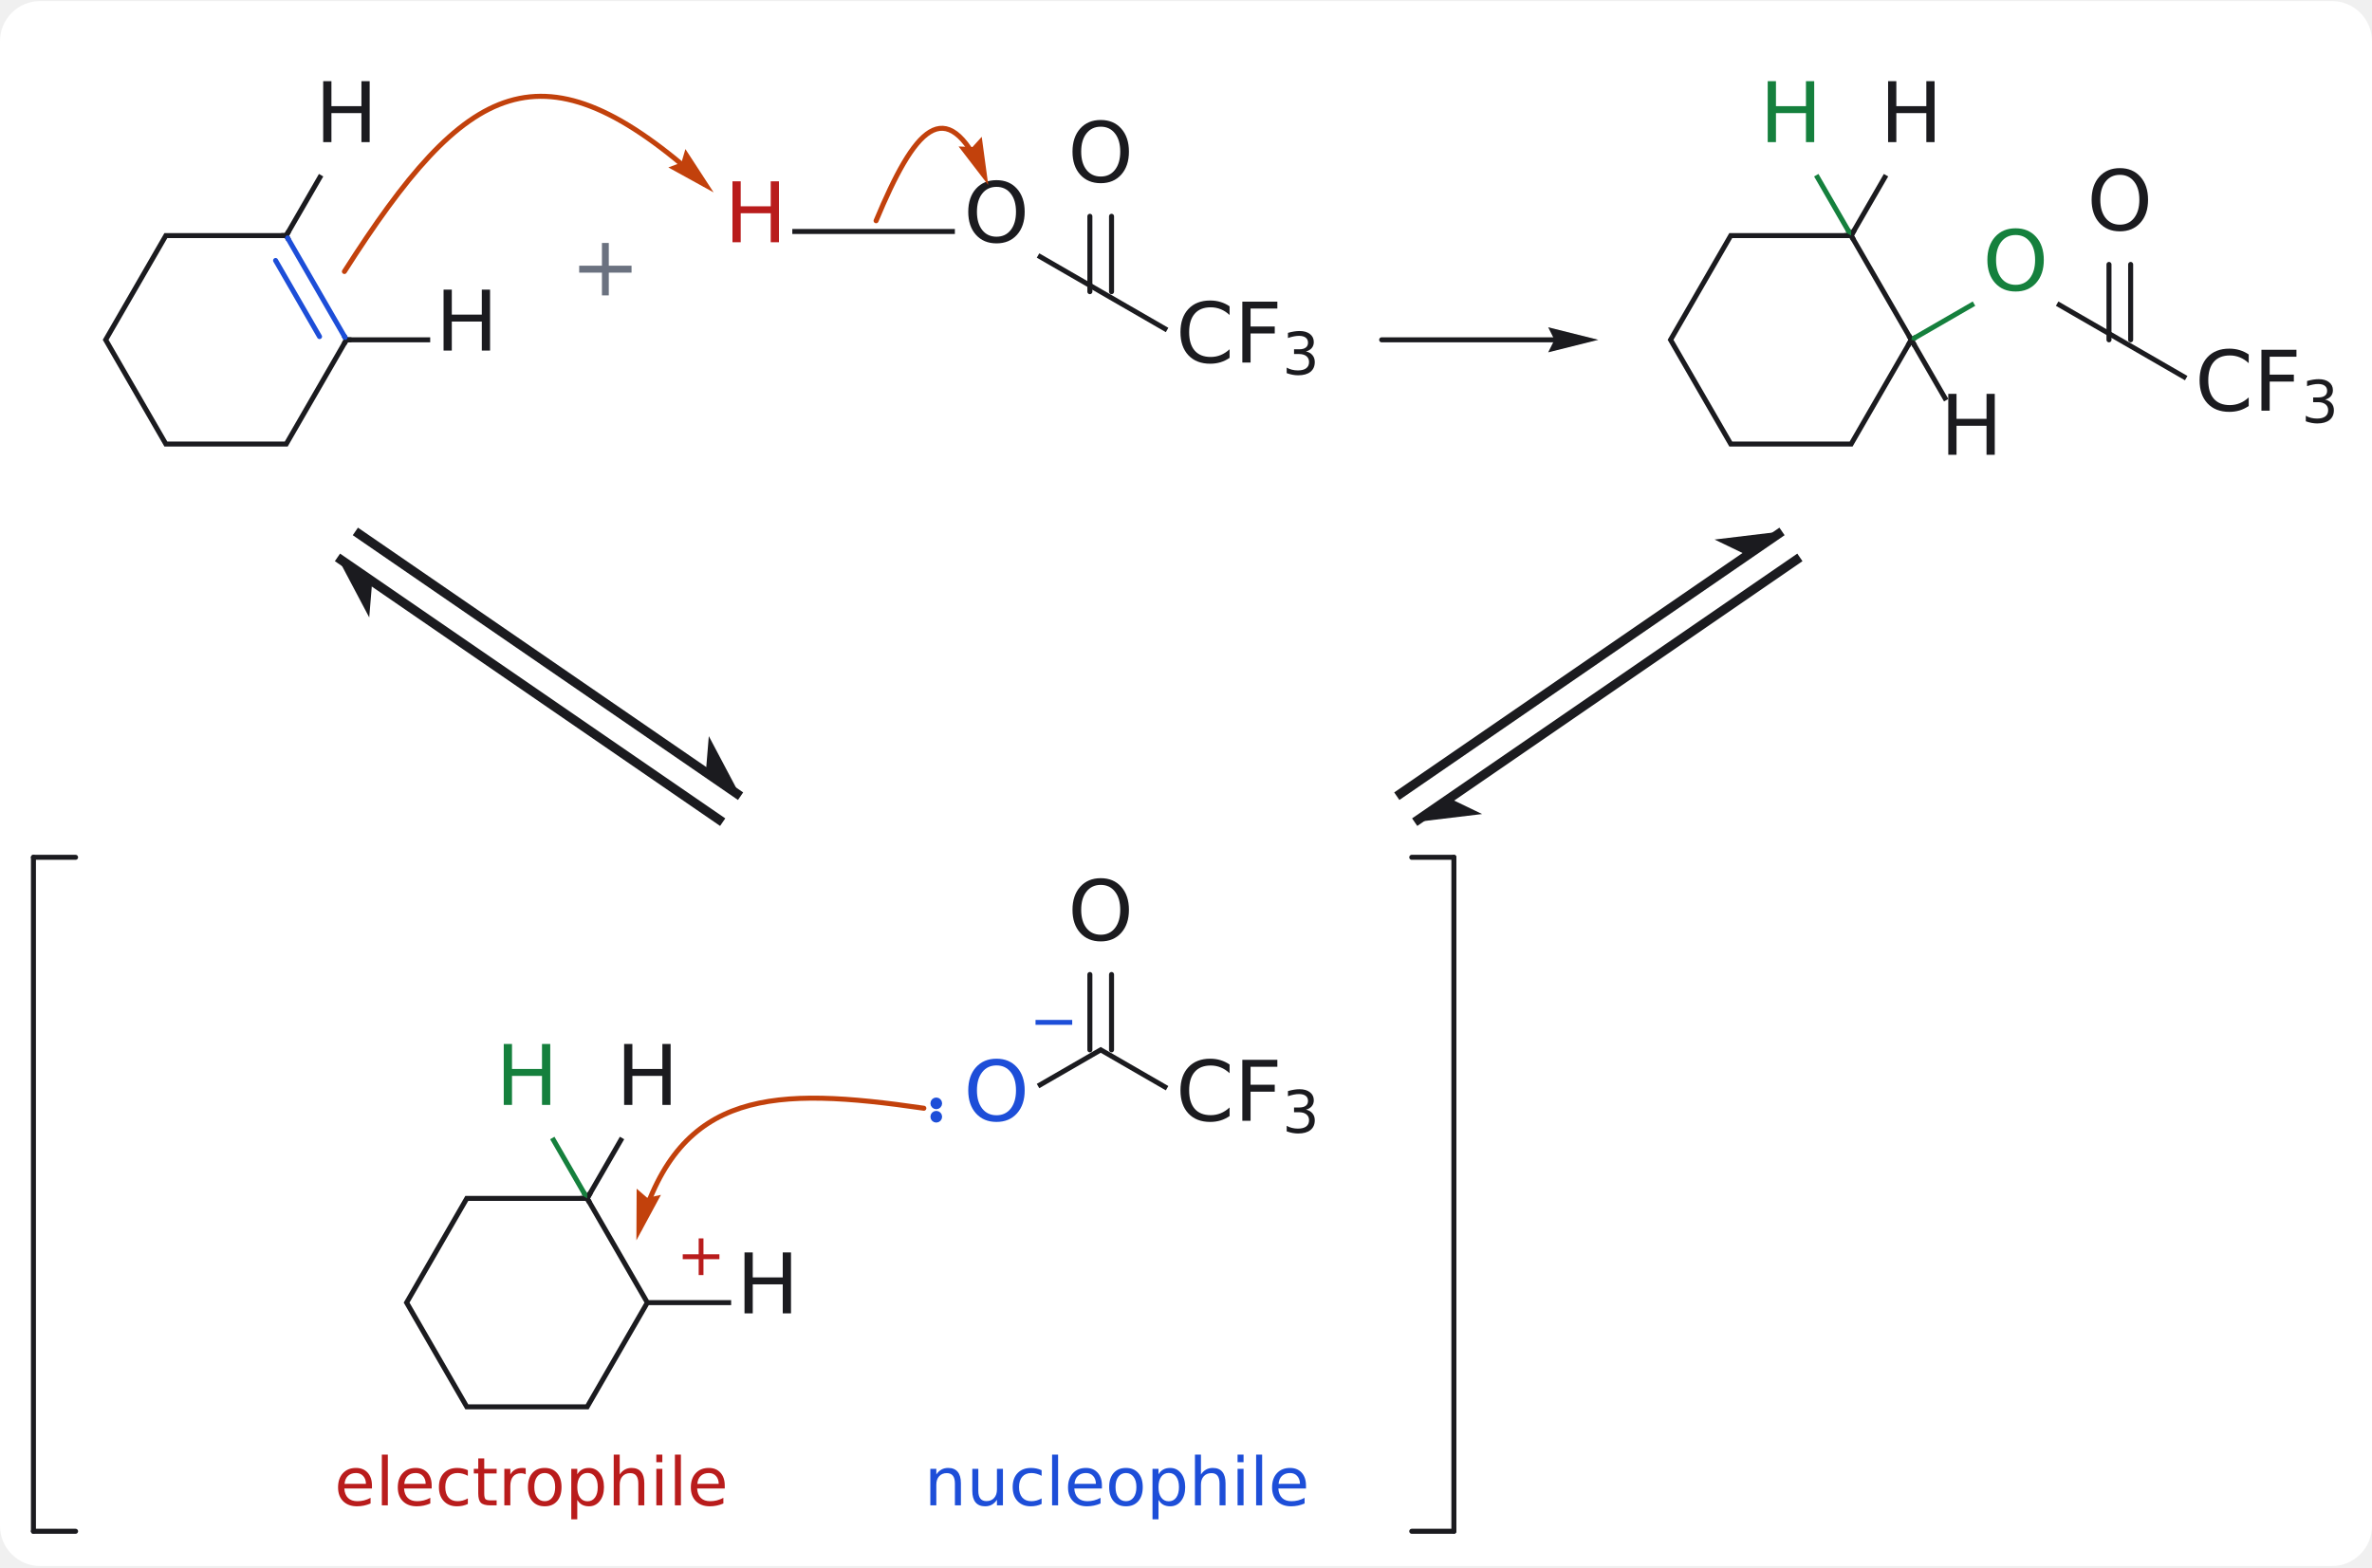
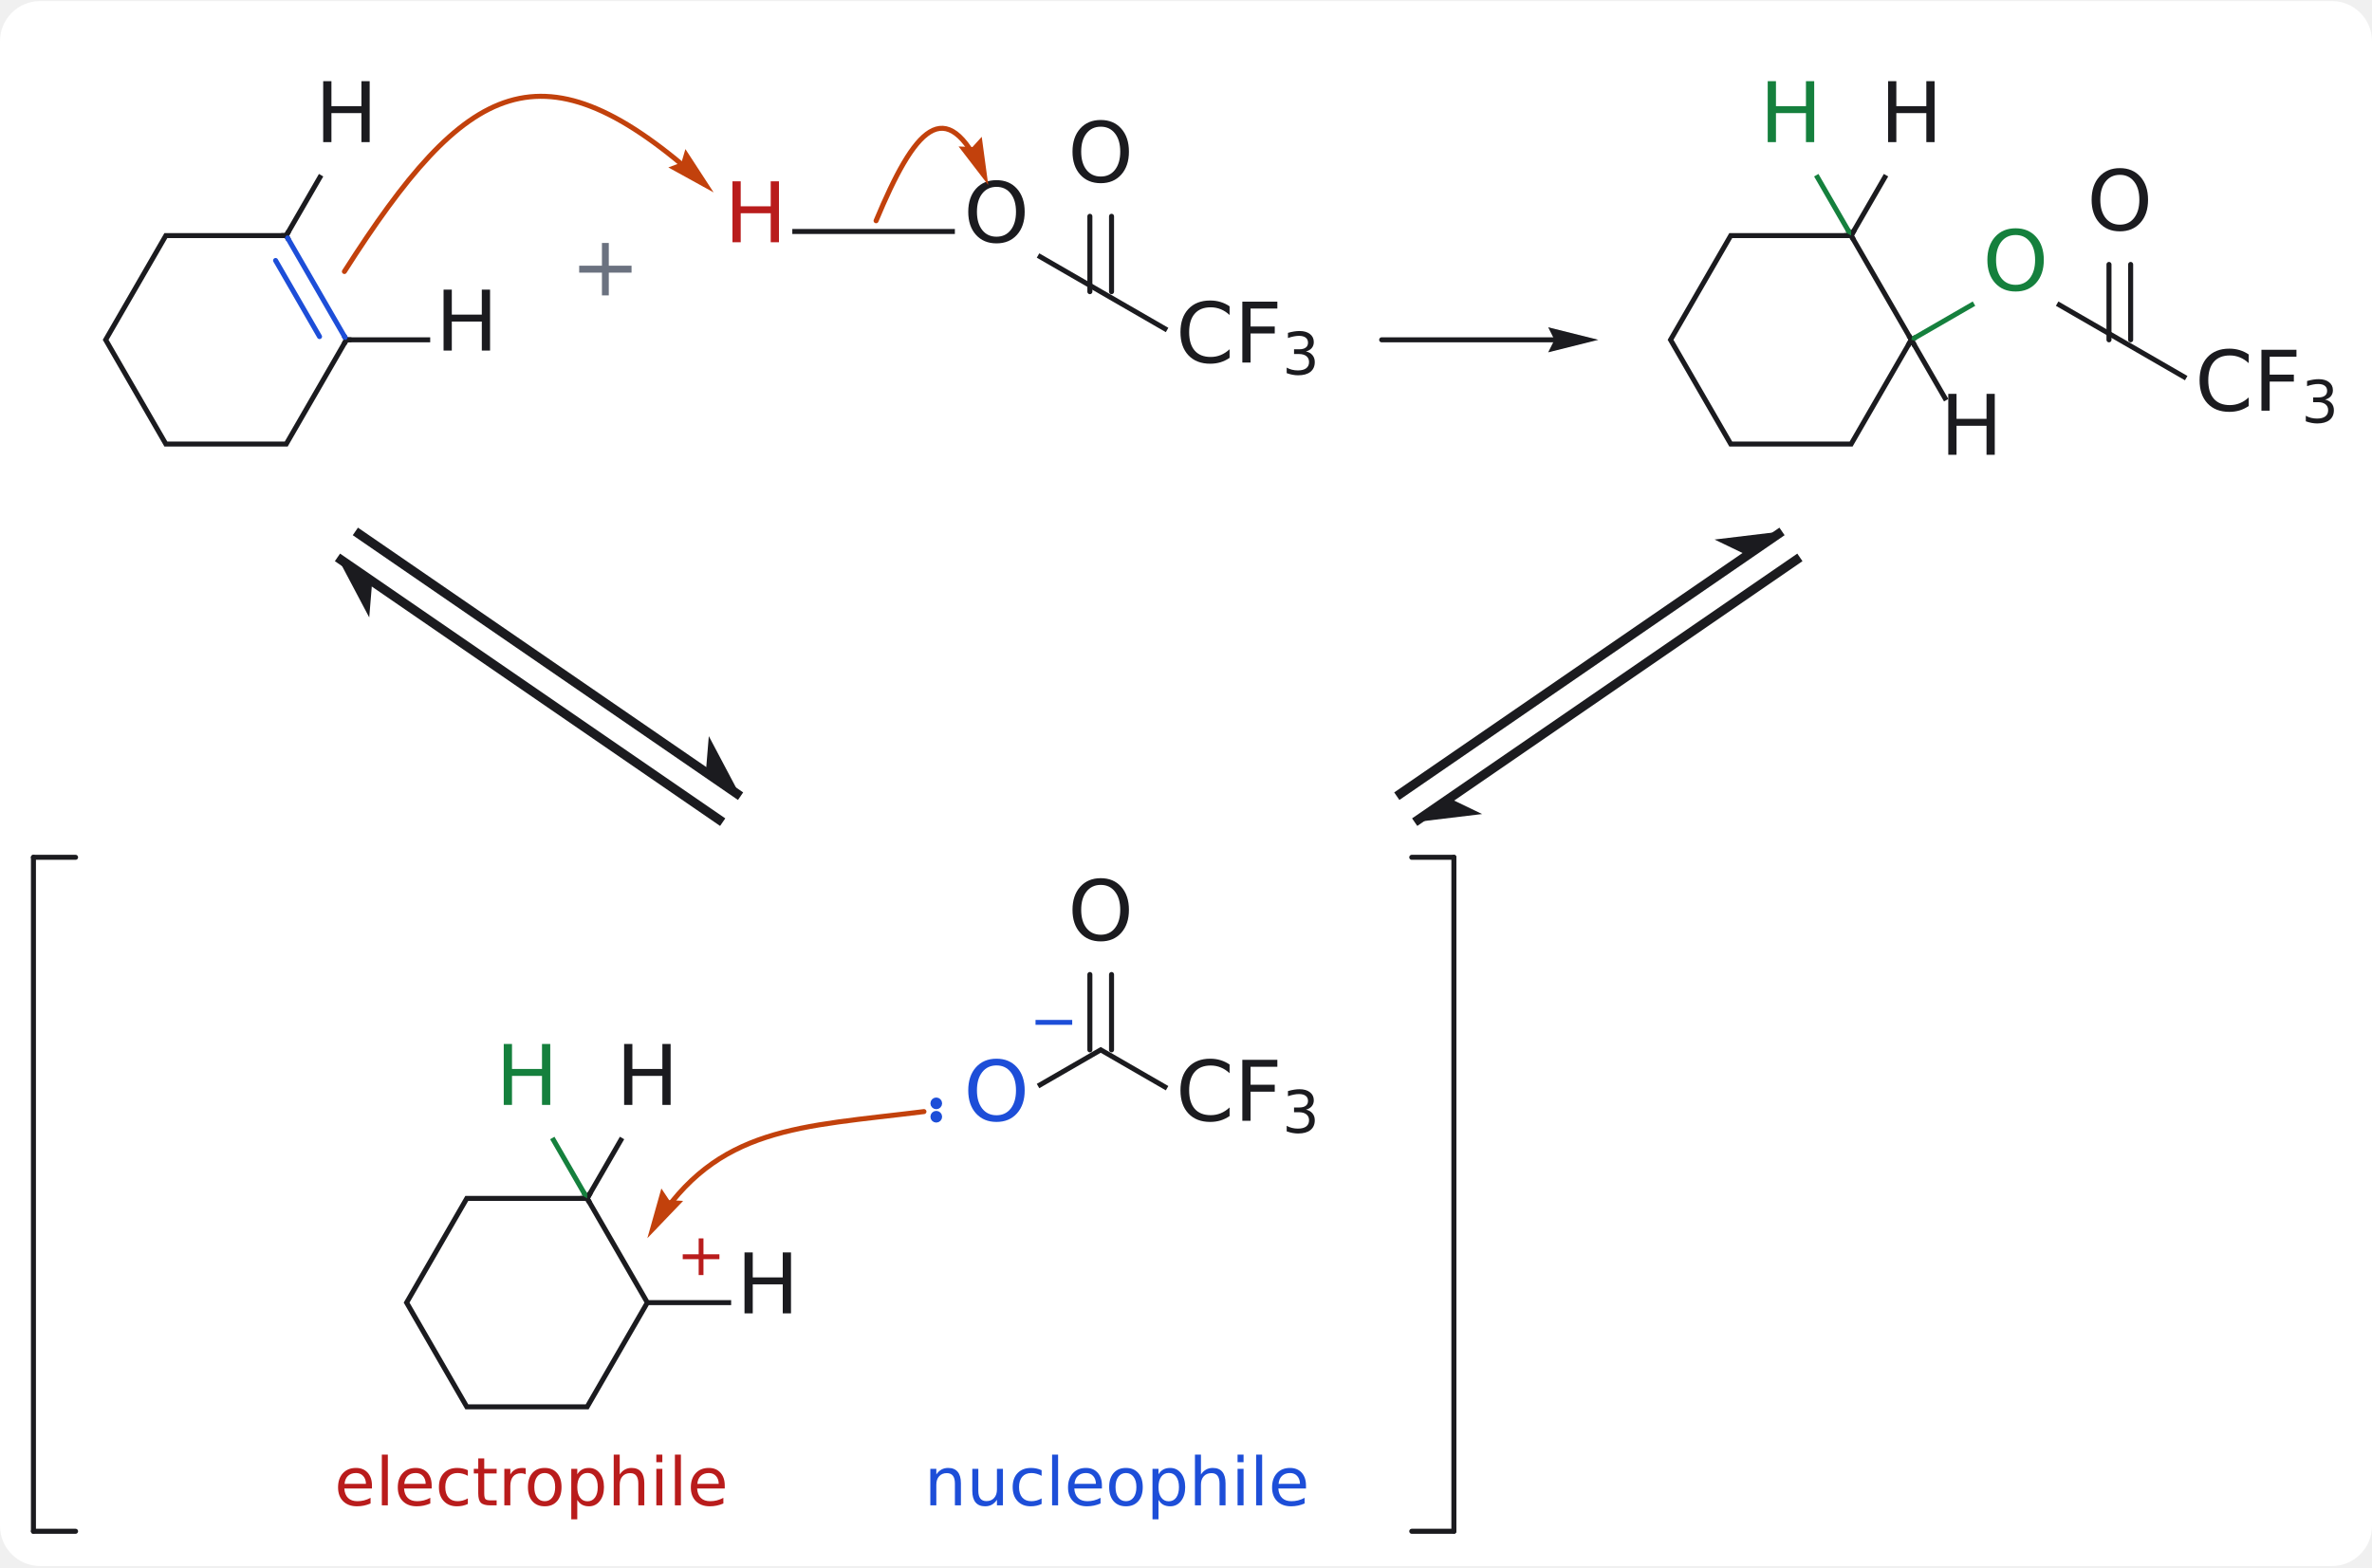
<svg xmlns="http://www.w3.org/2000/svg" viewBox="-78.867 -118.218 827.598 546.151" width="513" height="339">
  <style>.c-ink.fill{fill:#1b1b1f}.c-ink.stroke{stroke:#1b1b1f}.c-arrow.fill{fill:#c2410c}.c-arrow.stroke{stroke:#c2410c}.c-nu.fill{fill:#1d4ed8}.c-nu.stroke{stroke:#1d4ed8}.c-el.fill{fill:#b91c1c}.c-el.stroke{stroke:#b91c1c}.c-good.fill{fill:#15803d}.c-good.stroke{stroke:#15803d}.c-muted.fill{fill:#6b7280}.c-muted.stroke{stroke:#6b7280}.card{fill:#ffffff}@media (prefers-color-scheme: dark){.c-ink.fill{fill:#e6e6ea}.c-ink.stroke{stroke:#e6e6ea}.c-arrow.fill{fill:#ff9f5a}.c-arrow.stroke{stroke:#ff9f5a}.c-nu.fill{fill:#8ab4ff}.c-nu.stroke{stroke:#8ab4ff}.c-el.fill{fill:#ff8a8a}.c-el.stroke{stroke:#ff8a8a}.c-good.fill{fill:#6ee7a0}.c-good.stroke{stroke:#6ee7a0}.c-muted.fill{fill:#9ca3af}.c-muted.stroke{stroke:#9ca3af}.card{fill:#1e1e1e}}</style>
  <rect class="card" x="-78.867" y="-118.218" width="827.598" height="546.151" rx="14" />
  <line class="c-ink stroke" x1="-67.20" y1="180.60" x2="-67.20" y2="415.80" stroke-width="1.75" stroke-linecap="round" />
  <line class="c-ink stroke" x1="-67.20" y1="180.60" x2="-52.50" y2="180.60" stroke-width="1.75" stroke-linecap="round" />
  <line class="c-ink stroke" x1="-67.20" y1="415.80" x2="-52.50" y2="415.80" stroke-width="1.75" stroke-linecap="round" />
  <line class="c-ink stroke" x1="428.40" y1="180.60" x2="428.40" y2="415.80" stroke-width="1.75" stroke-linecap="round" />
  <line class="c-ink stroke" x1="428.40" y1="180.60" x2="413.70" y2="180.60" stroke-width="1.75" stroke-linecap="round" />
  <line class="c-ink stroke" x1="428.40" y1="415.80" x2="413.70" y2="415.80" stroke-width="1.75" stroke-linecap="round" />
  <line class="c-ink stroke" x1="45.12" y1="66.87" x2="179.52" y2="159.27" stroke-width="3.2" stroke-linecap="butt" />
  <polygon class="c-ink fill" points="179.52,159.27 168.44,138.31 167.40,150.94" />
  <line class="c-ink stroke" x1="173.28" y1="168.33" x2="38.88" y2="75.93" stroke-width="3.2" stroke-linecap="butt" />
  <polygon class="c-ink fill" points="38.88,75.93 49.96,96.89 51.00,84.26" />
  <line class="c-ink stroke" x1="408.48" y1="159.27" x2="542.88" y2="66.87" stroke-width="3.2" stroke-linecap="butt" />
  <polygon class="c-ink fill" points="542.88,66.87 519.35,69.70 530.77,75.20" />
  <line class="c-ink stroke" x1="549.12" y1="75.93" x2="414.72" y2="168.33" stroke-width="3.2" stroke-linecap="butt" />
  <polygon class="c-ink fill" points="414.72,168.33 438.25,165.50 426.83,160.00" />
  <path class="c-nu stroke" d="M32.618 -1.13 L17.288 -27.682 " fill="none" stroke-width="1.75" stroke-linecap="round" stroke-linejoin="round" />
  <line class="c-ink stroke" x1="301.392" y1="-16.8" x2="301.392" y2="-43.103" stroke-width="1.75" stroke-linecap="round" />
  <line class="c-ink stroke" x1="308.952" y1="-16.8" x2="308.952" y2="-43.103" stroke-width="1.75" stroke-linecap="round" />
  <line class="c-ink stroke" x1="656.964" y1="0" x2="656.964" y2="-26.303" stroke-width="1.75" stroke-linecap="round" />
  <line class="c-ink stroke" x1="664.524" y1="0" x2="664.524" y2="-26.303" stroke-width="1.75" stroke-linecap="round" />
  <line class="c-ink stroke" x1="301.392" y1="247.8" x2="301.392" y2="221.497" stroke-width="1.75" stroke-linecap="round" />
  <line class="c-ink stroke" x1="308.952" y1="247.8" x2="308.952" y2="221.497" stroke-width="1.75" stroke-linecap="round" />
  <path class="c-ink fill stroke" d="M42.505 -0.875 L41.883 -1.953 L40.367 -1.078 L40.99 -0 L42 0 Z M40.99 0 L40.367 1.078 L41.883 1.953 L42.505 0.875 L42 0 Z M42.505 0.875 L43.75 0.875 L43.75 -0.875 L42.505 -0.875 L42 0 Z " stroke-width="0" stroke-linecap="round" stroke-linejoin="round" />
  <path class="c-ink fill stroke" d="M20.495 -35.497 L21.117 -34.419 L22.633 -35.294 L22.01 -36.372 L21 -36.372 Z M20.495 -37.247 L19.25 -37.247 L19.25 -35.497 L20.495 -35.497 L21 -36.372 Z M22.01 -36.372 L22.633 -37.45 L21.117 -38.325 L20.495 -37.247 L21 -36.372 Z " stroke-width="0" stroke-linecap="round" stroke-linejoin="round" />
  <path class="c-ink fill stroke" d="M588.32 -1.195 L587.883 -1.953 L586.367 -1.078 L586.99 -0 L588 0 Z M586.99 0 L586.047 1.633 L587.562 2.508 L588 1.75 L588 0 Z M589.195 0.32 L589.953 -0.117 L589.078 -1.633 L588.32 -1.195 L588 0 Z M588 1.75 L588.438 2.508 L589.953 1.633 L589.195 0.32 L588 0 Z " stroke-width="0" stroke-linecap="round" stroke-linejoin="round" />
  <path class="c-ink fill stroke" d="M566.495 -35.497 L567.117 -34.419 L568.633 -35.294 L568.01 -36.372 L567 -36.372 Z M565.484 -37.247 L564.609 -37.247 L564.609 -35.497 L566.495 -35.497 L567 -36.372 Z M568.01 -36.372 L568.953 -38.005 L567.438 -38.88 L567 -38.122 L567 -36.372 Z M567 -38.122 L566.562 -38.88 L565.047 -38.005 L565.484 -37.247 L567 -36.372 Z " stroke-width="0" stroke-linecap="round" stroke-linejoin="round" />
  <path class="c-ink fill stroke" d="M125.495 300.503 L126.117 301.581 L127.633 300.706 L127.01 299.628 L126 299.628 Z M124.484 298.753 L123.609 298.753 L123.609 300.503 L125.495 300.503 L126 299.628 Z M127.01 299.628 L127.953 297.995 L126.438 297.12 L126 297.878 L126 299.628 Z M126 297.878 L125.562 297.12 L124.047 297.995 L124.484 298.753 L126 299.628 Z " stroke-width="0" stroke-linecap="round" stroke-linejoin="round" />
  <path class="c-ink fill stroke" d="M20.495 -37.247 L-21.505 -37.247 L-20.495 -35.497 L20.495 -35.497 L21 -36.372 Z M-21.505 -37.247 L-43.01 0 L-40.99 -0 L-20.495 -35.497 Z M-43.01 -0 L-21.505 37.247 L-20.495 35.497 L-40.99 0 Z M-21.505 37.247 L21.505 37.247 L20.495 35.497 L-20.495 35.497 Z M21.505 37.247 L42.505 0.875 L42 0 L40.99 0 L20.495 35.497 Z M42.505 0.875 L71.23 0.875 L71.23 -0.875 L42.505 -0.875 L42 0 Z M22.01 -36.372 L33.925 -57.009 L32.41 -57.884 L20.495 -37.247 L21 -36.372 Z M197.57 -36.925 L254.292 -36.925 L254.292 -38.675 L197.57 -38.675 Z M282.87 -28.666 L304.735 -16.042 L305.61 -17.558 L283.745 -30.182 Z M304.735 -16.042 L327.895 -2.67 L328.77 -4.186 L305.61 -17.558 Z M588.32 -1.195 L568.01 -36.372 L567 -36.372 L566.495 -35.497 L586.99 -0 L588 0 Z M565.484 -37.247 L524.495 -37.247 L525.505 -35.497 L566.495 -35.497 L567 -36.372 Z M524.495 -37.247 L502.99 0 L505.01 -0 L525.505 -35.497 Z M502.99 -0 L524.495 37.247 L525.505 35.497 L505.01 0 Z M524.495 37.247 L567.505 37.247 L566.495 35.497 L525.505 35.497 Z M567.505 37.247 L588 1.75 L588 0 L586.99 0 L566.495 35.497 Z M588 1.75 L599.41 21.512 L600.925 20.637 L589.195 0.32 L588 0 Z M568.01 -36.372 L579.925 -57.009 L578.41 -57.884 L567 -38.122 L567 -36.372 Z M638.442 -11.866 L660.307 0.758 L661.182 -0.758 L639.317 -13.382 Z M660.307 0.758 L683.467 14.13 L684.342 12.614 L661.182 -0.758 Z M147.505 335.125 L127.01 299.628 L126 299.628 L125.495 300.503 L145.99 336 L147 336 Z M124.484 298.753 L83.495 298.753 L84.505 300.503 L125.495 300.503 L126 299.628 Z M83.495 298.753 L61.99 336 L64.01 336 L84.505 300.503 Z M61.99 336 L83.495 373.247 L84.505 371.497 L64.01 336 Z M83.495 373.247 L126.505 373.247 L125.495 371.497 L84.505 371.497 Z M126.505 373.247 L147.505 336.875 L147 336 L145.99 336 L125.495 371.497 Z M147.505 336.875 L176.23 336.875 L176.23 335.125 L147.505 335.125 L147 336 Z M127.01 299.628 L138.925 278.991 L137.41 278.116 L126 297.878 L126 299.628 Z M283.745 261.182 L305.172 248.81 L305.172 246.79 L282.87 259.666 Z M305.172 248.81 L327.895 261.93 L328.77 260.414 L305.172 246.79 Z " stroke-width="0" stroke-linecap="round" stroke-linejoin="round" />
  <path class="c-nu fill stroke" d="M42.505 -0.875 L22.01 -36.372 L21 -36.372 L20.495 -35.497 L40.99 -0 L42 0 Z " stroke-width="0" stroke-linecap="round" stroke-linejoin="round" />
  <path class="c-good fill stroke" d="M589.195 0.32 L610.302 -11.866 L609.427 -13.382 L588.32 -1.195 L588 0 Z M567 -38.122 L555.59 -57.884 L554.075 -57.009 L565.484 -37.247 L567 -36.372 Z M126 297.878 L114.59 278.116 L113.075 278.991 L124.484 298.753 L126 299.628 Z " stroke-width="0" stroke-linecap="round" stroke-linejoin="round" />
  <text class="c-ink fill" xml:space="preserve" x="73.034" y="-16.442" font-family="DejaVu Sans, Noto Sans CJK KR, Noto Sans CJK JP, sans-serif" font-size="29.167" font-weight="normal" font-style="normal" text-decoration="none" dominant-baseline="text-before-edge">H</text>
  <text class="c-ink fill" xml:space="preserve" x="31.034" y="-89.186" font-family="DejaVu Sans, Noto Sans CJK KR, Noto Sans CJK JP, sans-serif" font-size="29.167" font-weight="normal" font-style="normal" text-decoration="none" dominant-baseline="text-before-edge">H</text>
  <text class="c-el fill" xml:space="preserve" x="173.834" y="-54.242" font-family="DejaVu Sans, Noto Sans CJK KR, Noto Sans CJK JP, sans-serif" font-size="29.167" font-weight="normal" font-style="normal" text-decoration="none" dominant-baseline="text-before-edge">H</text>
  <text class="c-ink fill" xml:space="preserve" x="257.321" y="-54.256" font-family="DejaVu Sans, Noto Sans CJK KR, Noto Sans CJK JP, sans-serif" font-size="29.167" font-weight="normal" font-style="normal" text-decoration="none" dominant-baseline="text-before-edge">O</text>
  <text class="c-ink fill" xml:space="preserve" x="293.693" y="-75.256" font-family="DejaVu Sans, Noto Sans CJK KR, Noto Sans CJK JP, sans-serif" font-size="29.167" font-weight="normal" font-style="normal" text-decoration="none" dominant-baseline="text-before-edge">O</text>
  <text class="c-ink fill" xml:space="preserve" x="331.361" y="-12.256" font-family="DejaVu Sans, Noto Sans CJK KR, Noto Sans CJK JP, sans-serif" font-size="29.167" font-weight="normal" font-style="normal" text-decoration="none" dominant-baseline="text-before-edge">CF</text>
  <text class="c-ink fill" xml:space="preserve" x="368.503" y="-2.048" font-family="DejaVu Sans, Noto Sans CJK KR, Noto Sans CJK JP, sans-serif" font-size="20.417" font-weight="normal" font-style="normal" text-decoration="none" dominant-baseline="text-before-edge">3</text>
  <text class="c-good fill" xml:space="preserve" x="612.893" y="-37.456" font-family="DejaVu Sans, Noto Sans CJK KR, Noto Sans CJK JP, sans-serif" font-size="29.167" font-weight="normal" font-style="normal" text-decoration="none" dominant-baseline="text-before-edge">O</text>
  <text class="c-ink fill" xml:space="preserve" x="598.034" y="19.93" font-family="DejaVu Sans, Noto Sans CJK KR, Noto Sans CJK JP, sans-serif" font-size="29.167" font-weight="normal" font-style="normal" text-decoration="none" dominant-baseline="text-before-edge">H</text>
  <text class="c-ink fill" xml:space="preserve" x="577.034" y="-89.186" font-family="DejaVu Sans, Noto Sans CJK KR, Noto Sans CJK JP, sans-serif" font-size="29.167" font-weight="normal" font-style="normal" text-decoration="none" dominant-baseline="text-before-edge">H</text>
  <text class="c-good fill" xml:space="preserve" x="535.034" y="-89.186" font-family="DejaVu Sans, Noto Sans CJK KR, Noto Sans CJK JP, sans-serif" font-size="29.167" font-weight="normal" font-style="normal" text-decoration="none" dominant-baseline="text-before-edge">H</text>
  <text class="c-ink fill" xml:space="preserve" x="649.265" y="-58.456" font-family="DejaVu Sans, Noto Sans CJK KR, Noto Sans CJK JP, sans-serif" font-size="29.167" font-weight="normal" font-style="normal" text-decoration="none" dominant-baseline="text-before-edge">O</text>
  <text class="c-ink fill" xml:space="preserve" x="686.933" y="4.544" font-family="DejaVu Sans, Noto Sans CJK KR, Noto Sans CJK JP, sans-serif" font-size="29.167" font-weight="normal" font-style="normal" text-decoration="none" dominant-baseline="text-before-edge">CF</text>
  <text class="c-ink fill" xml:space="preserve" x="724.075" y="14.752" font-family="DejaVu Sans, Noto Sans CJK KR, Noto Sans CJK JP, sans-serif" font-size="20.417" font-weight="normal" font-style="normal" text-decoration="none" dominant-baseline="text-before-edge">3</text>
  <text class="c-el fill" xml:space="preserve" x="157.183" y="312.252" font-family="DejaVu Sans, Noto Sans CJK KR, Noto Sans CJK JP, sans-serif" font-size="20.417" font-weight="normal" font-style="normal" text-decoration="none" dominant-baseline="text-before-edge">+</text>
  <text class="c-ink fill" xml:space="preserve" x="178.034" y="319.558" font-family="DejaVu Sans, Noto Sans CJK KR, Noto Sans CJK JP, sans-serif" font-size="29.167" font-weight="normal" font-style="normal" text-decoration="none" dominant-baseline="text-before-edge">H</text>
  <text class="c-ink fill" xml:space="preserve" x="136.034" y="246.814" font-family="DejaVu Sans, Noto Sans CJK KR, Noto Sans CJK JP, sans-serif" font-size="29.167" font-weight="normal" font-style="normal" text-decoration="none" dominant-baseline="text-before-edge">H</text>
  <text class="c-good fill" xml:space="preserve" x="94.034" y="246.814" font-family="DejaVu Sans, Noto Sans CJK KR, Noto Sans CJK JP, sans-serif" font-size="29.167" font-weight="normal" font-style="normal" text-decoration="none" dominant-baseline="text-before-edge">H</text>
  <text class="c-nu fill" xml:space="preserve" x="257.321" y="252.344" font-family="DejaVu Sans, Noto Sans CJK KR, Noto Sans CJK JP, sans-serif" font-size="29.167" font-weight="normal" font-style="normal" text-decoration="none" dominant-baseline="text-before-edge">O</text>
  <text class="c-nu fill" xml:space="preserve" x="280.279" y="230.469" font-family="DejaVu Sans, Noto Sans CJK KR, Noto Sans CJK JP, sans-serif" font-size="20.417" font-weight="normal" font-style="normal" text-decoration="none" dominant-baseline="text-before-edge">−</text>
  <path class="c-nu fill stroke" d="M247.8 267.633 C247.156 267.633 246.633 267.111 246.633 266.467 C246.633 265.822 247.156 265.3 247.8 265.3 C248.444 265.3 248.967 265.822 248.967 266.467 C248.967 267.111 248.444 267.633 247.8 267.633 Z " stroke-width="1.75" stroke-linecap="round" stroke-linejoin="round" />
  <path class="c-nu fill stroke" d="M247.8 272.3 C247.156 272.3 246.633 271.778 246.633 271.133 C246.633 270.489 247.156 269.967 247.8 269.967 C248.444 269.967 248.967 270.489 248.967 271.133 C248.967 271.778 248.444 272.3 247.8 272.3 Z " stroke-width="1.75" stroke-linecap="round" stroke-linejoin="round" />
  <text class="c-ink fill" xml:space="preserve" x="293.693" y="189.344" font-family="DejaVu Sans, Noto Sans CJK KR, Noto Sans CJK JP, sans-serif" font-size="29.167" font-weight="normal" font-style="normal" text-decoration="none" dominant-baseline="text-before-edge">O</text>
  <text class="c-ink fill" xml:space="preserve" x="331.361" y="252.344" font-family="DejaVu Sans, Noto Sans CJK KR, Noto Sans CJK JP, sans-serif" font-size="29.167" font-weight="normal" font-style="normal" text-decoration="none" dominant-baseline="text-before-edge">CF</text>
  <text class="c-ink fill" xml:space="preserve" x="368.503" y="262.552" font-family="DejaVu Sans, Noto Sans CJK KR, Noto Sans CJK JP, sans-serif" font-size="20.417" font-weight="normal" font-style="normal" text-decoration="none" dominant-baseline="text-before-edge">3</text>
  <path class="c-ink stroke" d="M403.2 0 L474.425 0 " fill="none" stroke-width="1.75" stroke-linecap="round" stroke-linejoin="round" />
  <path class="c-ink fill stroke" d="M478.8 0 L461.3 -4.375 L463.488 0 L461.3 4.375 Z " stroke-width="0" stroke-linecap="round" stroke-linejoin="round" />
  <path class="c-arrow stroke" d="M41.295 -23.841 C83.751 -90.448 110.181 -105.676 166.886 -54.408 " fill="none" stroke-width="1.75" stroke-linecap="round" stroke-linejoin="round" />
  <path class="c-arrow fill stroke" d="M170.115 -51.448 L160.274 -66.566 L158.898 -61.872 L154.317 -60.157 Z " stroke-width="0" stroke-linecap="round" stroke-linejoin="round" />
  <path class="c-arrow stroke" d="M226.8 -41.55 C240.209 -73.733 250.999 -86.509 264.187 -58.005 " fill="none" stroke-width="1.75" stroke-linecap="round" stroke-linejoin="round" />
  <path class="c-arrow fill stroke" d="M265.944 -53.997 L263.663 -70.846 L260.415 -67.267 L255.586 -67.48 Z " stroke-width="0" stroke-linecap="round" stroke-linejoin="round" />
-   <path class="c-arrow stroke" d="M243.467 268.168 C191.185 260.544 158.444 261.57 144.322 310.05 " fill="none" stroke-width="1.75" stroke-linecap="round" stroke-linejoin="round" />
-   <path class="c-arrow fill stroke" d="M143.169 314.274 L151.737 298.401 L146.957 299.438 L143.259 296.236 Z " stroke-width="0" stroke-linecap="round" stroke-linejoin="round" />
+   <path class="c-arrow stroke" d="M243.502 269.337 C200.182 274.752 171.353 274.362 149.243 309.772 " fill="none" stroke-width="1.75" stroke-linecap="round" stroke-linejoin="round" />
+   <path class="c-arrow fill stroke" d="M147 313.528 L159.481 300.504 L154.597 300.233 L151.884 296.163 Z " stroke-width="0" stroke-linecap="round" stroke-linejoin="round" />
  <text class="c-muted fill" xml:space="preserve" x="120.12" y="-35.7" font-family="DejaVu Sans, Noto Sans CJK KR, Noto Sans CJK JP, sans-serif" font-size="29.167" font-weight="normal" font-style="normal" text-decoration="none" dominant-baseline="text-before-edge">+</text>
  <text class="c-el fill" xml:space="preserve" x="37.8" y="390.6" font-family="DejaVu Sans, Noto Sans CJK KR, Noto Sans CJK JP, sans-serif" font-size="23.333" font-weight="normal" font-style="normal" text-decoration="none" dominant-baseline="text-before-edge">electrophile</text>
  <text class="c-nu fill" xml:space="preserve" x="243.6" y="390.6" font-family="DejaVu Sans, Noto Sans CJK KR, Noto Sans CJK JP, sans-serif" font-size="23.333" font-weight="normal" font-style="normal" text-decoration="none" dominant-baseline="text-before-edge">nucleophile</text>
</svg>
